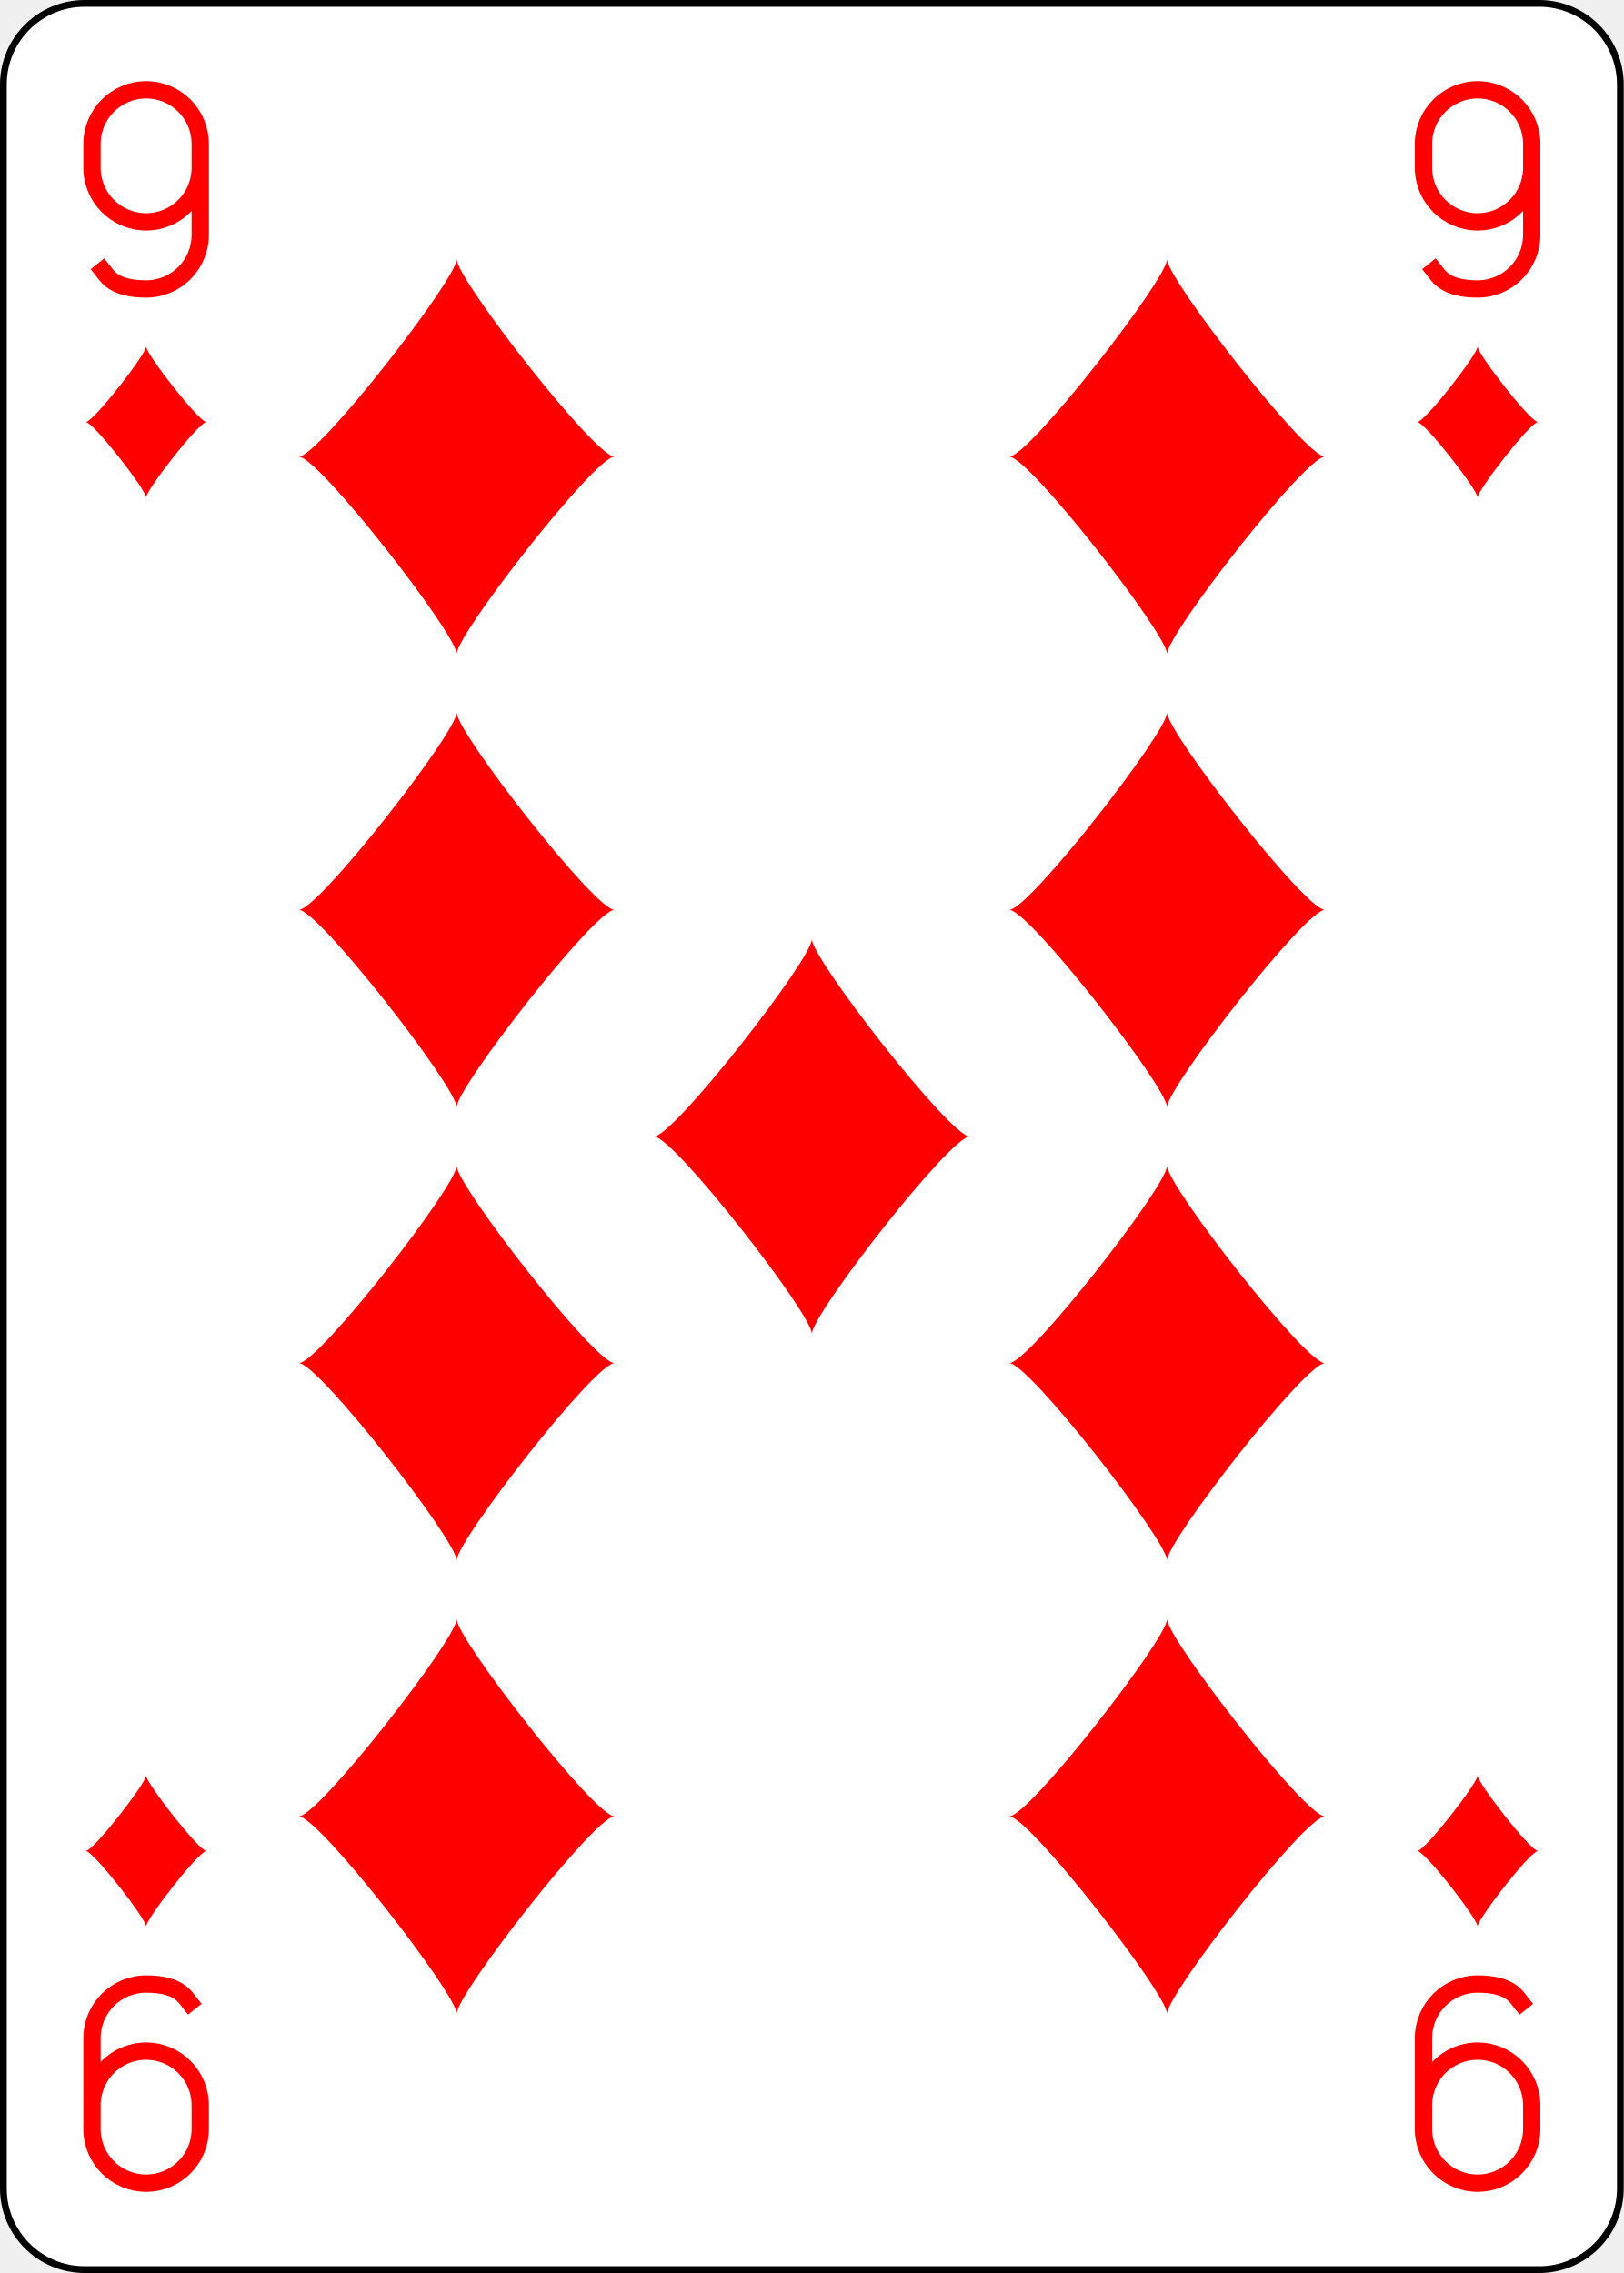
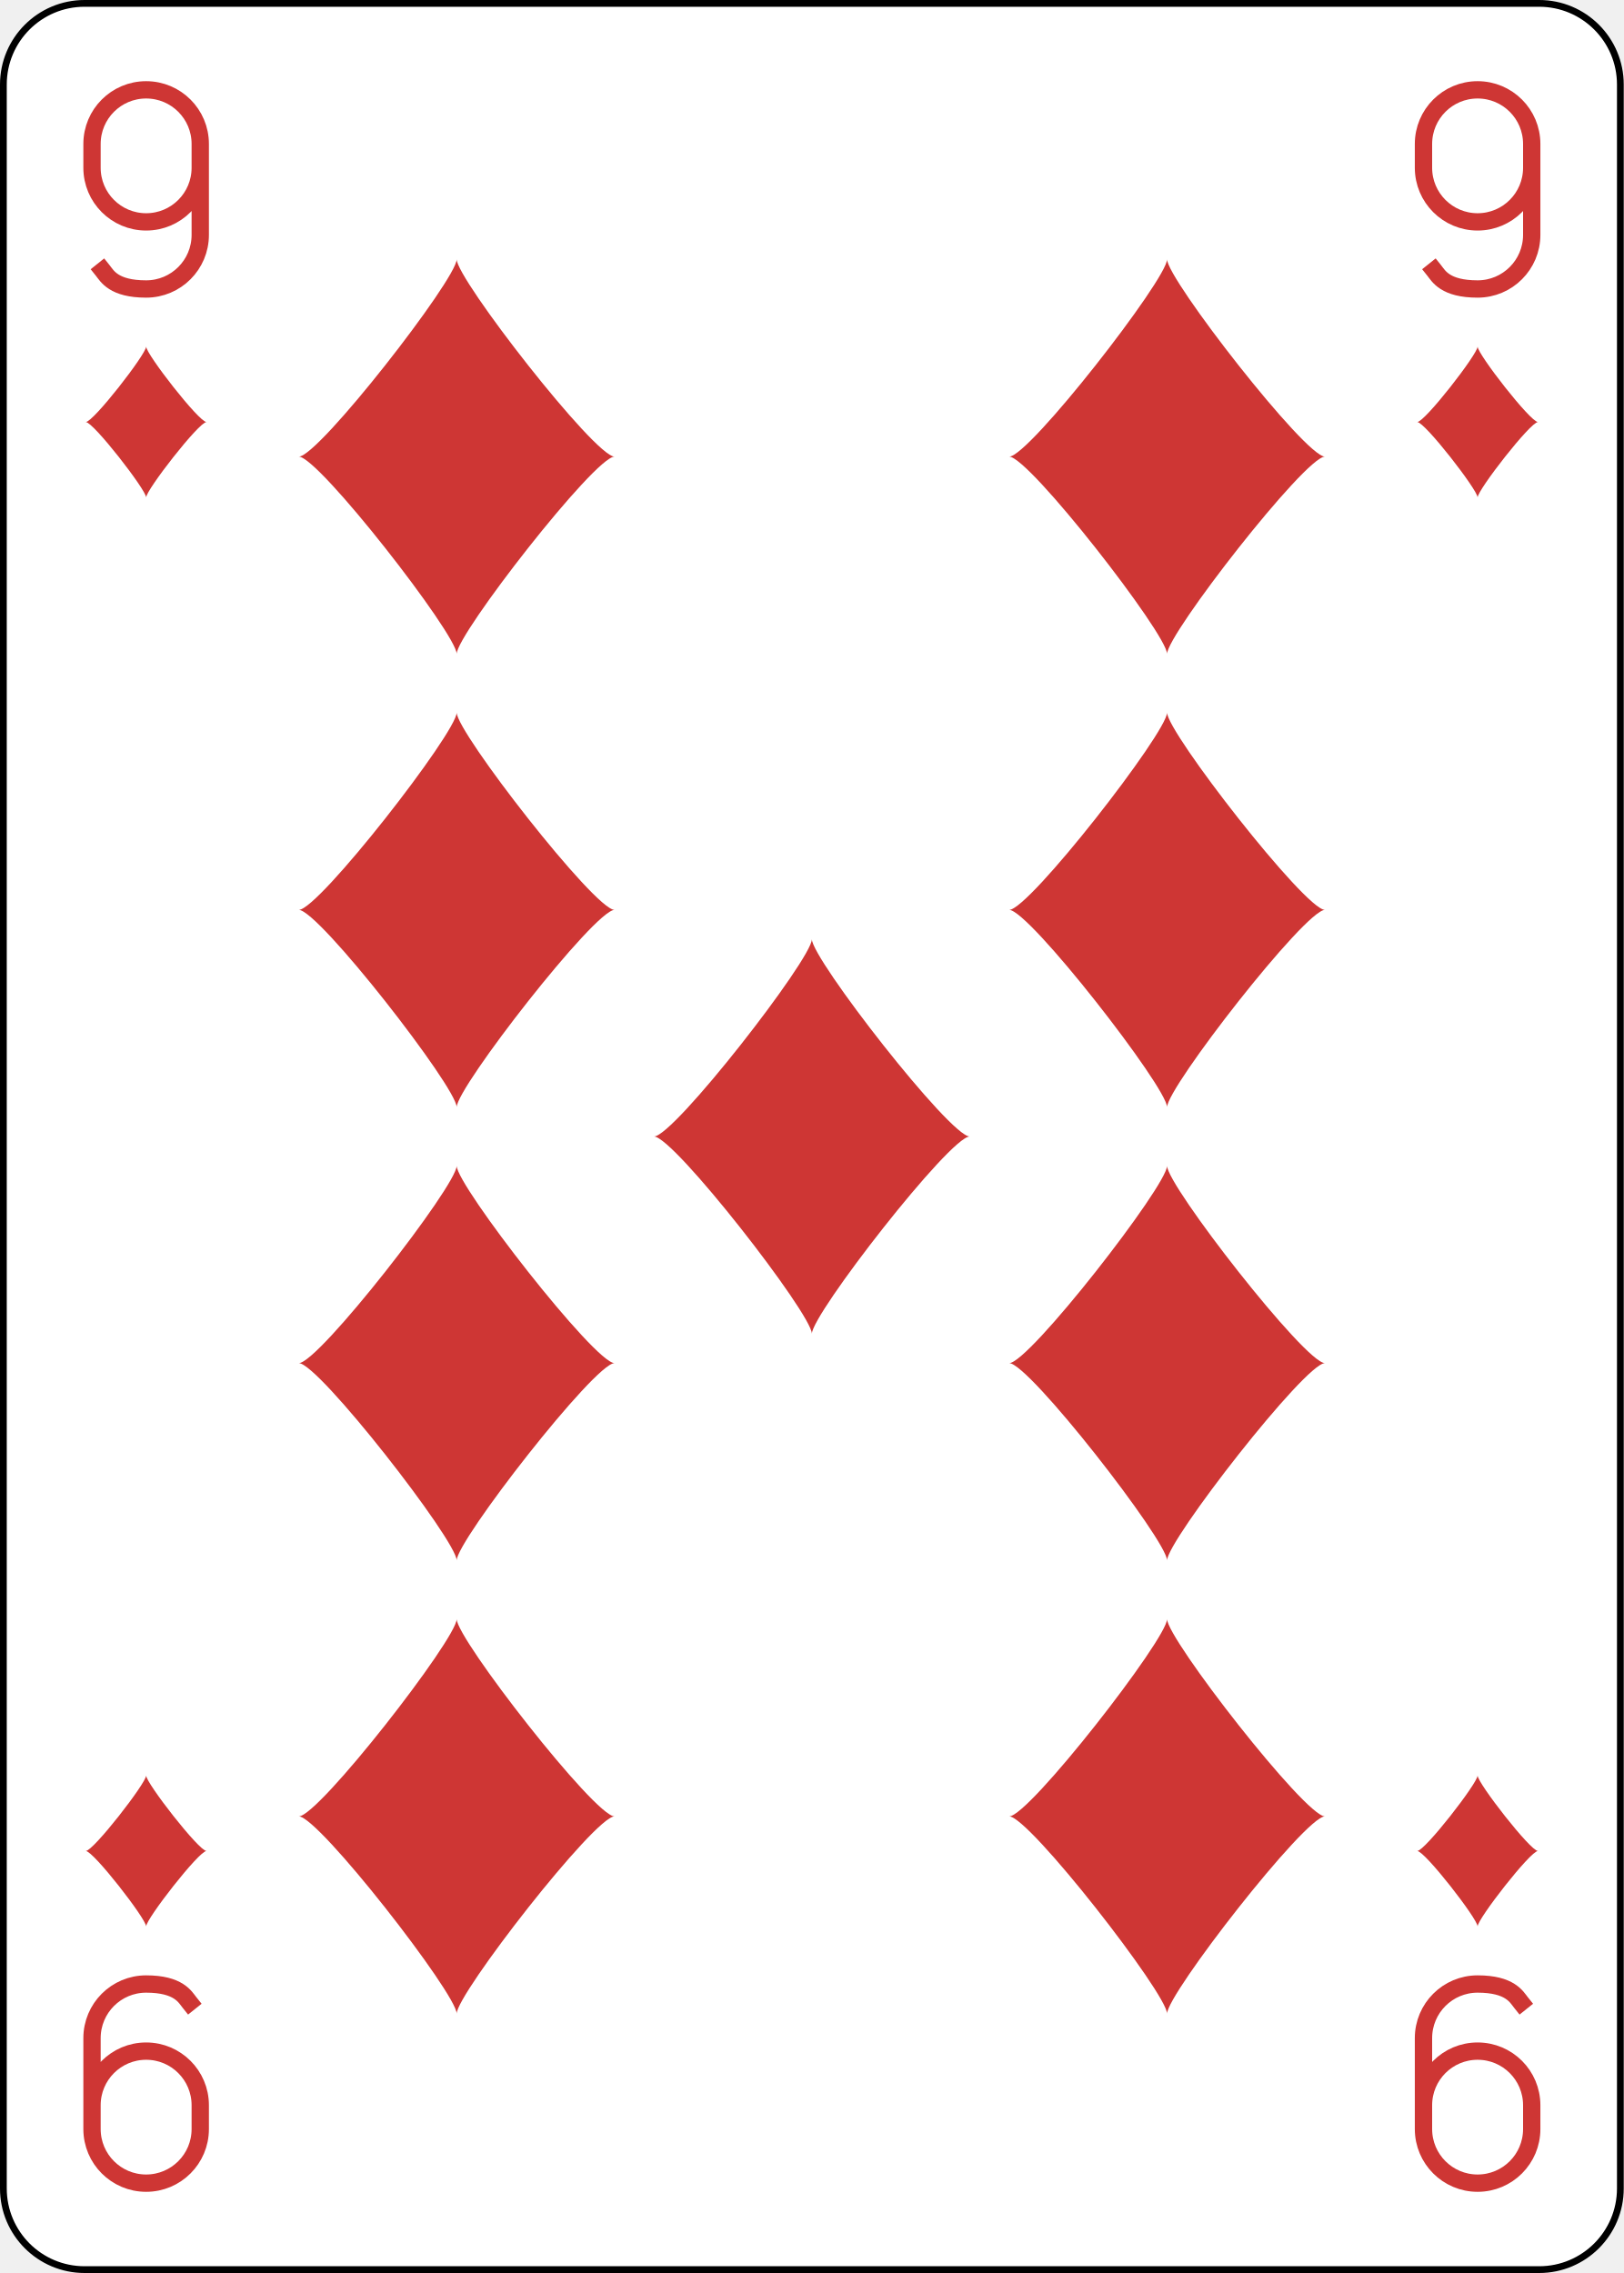
<svg xmlns="http://www.w3.org/2000/svg" xmlns:xlink="http://www.w3.org/1999/xlink" class="card" face="9D" height="3.5in" preserveAspectRatio="none" viewBox="-120 -168 240 336" width="2.5in">
  <defs>
    <symbol id="SD9" viewBox="-600 -600 1200 1200" preserveAspectRatio="xMinYMid">
-       <path d="M-400 0C-350 0 0 -450 0 -500C0 -450 350 0 400 0C350 0 0 450 0 500C0 450 -350 0 -400 0Z" fill="red" />
+       <path d="M-400 0C-350 0 0 -450 0 -500C0 -450 350 0 400 0C350 0 0 450 0 500C0 450 -350 0 -400 0Z" fill="#CE3634" />
    </symbol>
    <symbol id="VD9" viewBox="-500 -500 1000 1000" preserveAspectRatio="xMinYMid">
-       <path d="M250 -100A250 250 0 0 1 -250 -100L-250 -210A250 250 0 0 1 250 -210L250 210A250 250 0 0 1 0 460C-150 460 -180 400 -200 375" stroke="red" stroke-width="80" stroke-linecap="square" stroke-miterlimit="1.5" fill="none" />
+       <path d="M250 -100A250 250 0 0 1 -250 -100L-250 -210A250 250 0 0 1 250 -210L250 210A250 250 0 0 1 0 460C-150 460 -180 400 -200 375" stroke="#CE3634" stroke-width="80" stroke-linecap="square" stroke-miterlimit="1.5" fill="none" />
    </symbol>
  </defs>
  <rect width="239" height="335" x="-119.5" y="-167.5" rx="12" ry="12" fill="white" stroke="black" />
  <use xlink:href="#VD9" height="32" width="32" x="-114.4" y="-156" />
  <use xlink:href="#VD9" height="32" width="32" x="82.4" y="-156" />
  <use xlink:href="#SD9" height="26.769" width="26.769" x="-111.784" y="-119" />
  <use xlink:href="#SD9" height="26.769" width="26.769" x="85.016" y="-119" />
  <use xlink:href="#SD9" height="70" width="70" x="-87.501" y="-135.501" />
  <use xlink:href="#SD9" height="70" width="70" x="17.501" y="-135.501" />
  <use xlink:href="#SD9" height="70" width="70" x="-87.501" y="-68.5" />
  <use xlink:href="#SD9" height="70" width="70" x="17.501" y="-68.5" />
  <use xlink:href="#SD9" height="70" width="70" x="-35" y="-35" />
  <g transform="rotate(180)">
    <use xlink:href="#VD9" height="32" width="32" x="-114.4" y="-156" />
    <use xlink:href="#VD9" height="32" width="32" x="82.4" y="-156" />
    <use xlink:href="#SD9" height="26.769" width="26.769" x="-111.784" y="-119" />
    <use xlink:href="#SD9" height="26.769" width="26.769" x="85.016" y="-119" />
    <use xlink:href="#SD9" height="70" width="70" x="-87.501" y="-135.501" />
    <use xlink:href="#SD9" height="70" width="70" x="17.501" y="-135.501" />
    <use xlink:href="#SD9" height="70" width="70" x="-87.501" y="-68.5" />
    <use xlink:href="#SD9" height="70" width="70" x="17.501" y="-68.5" />
  </g>
</svg>
